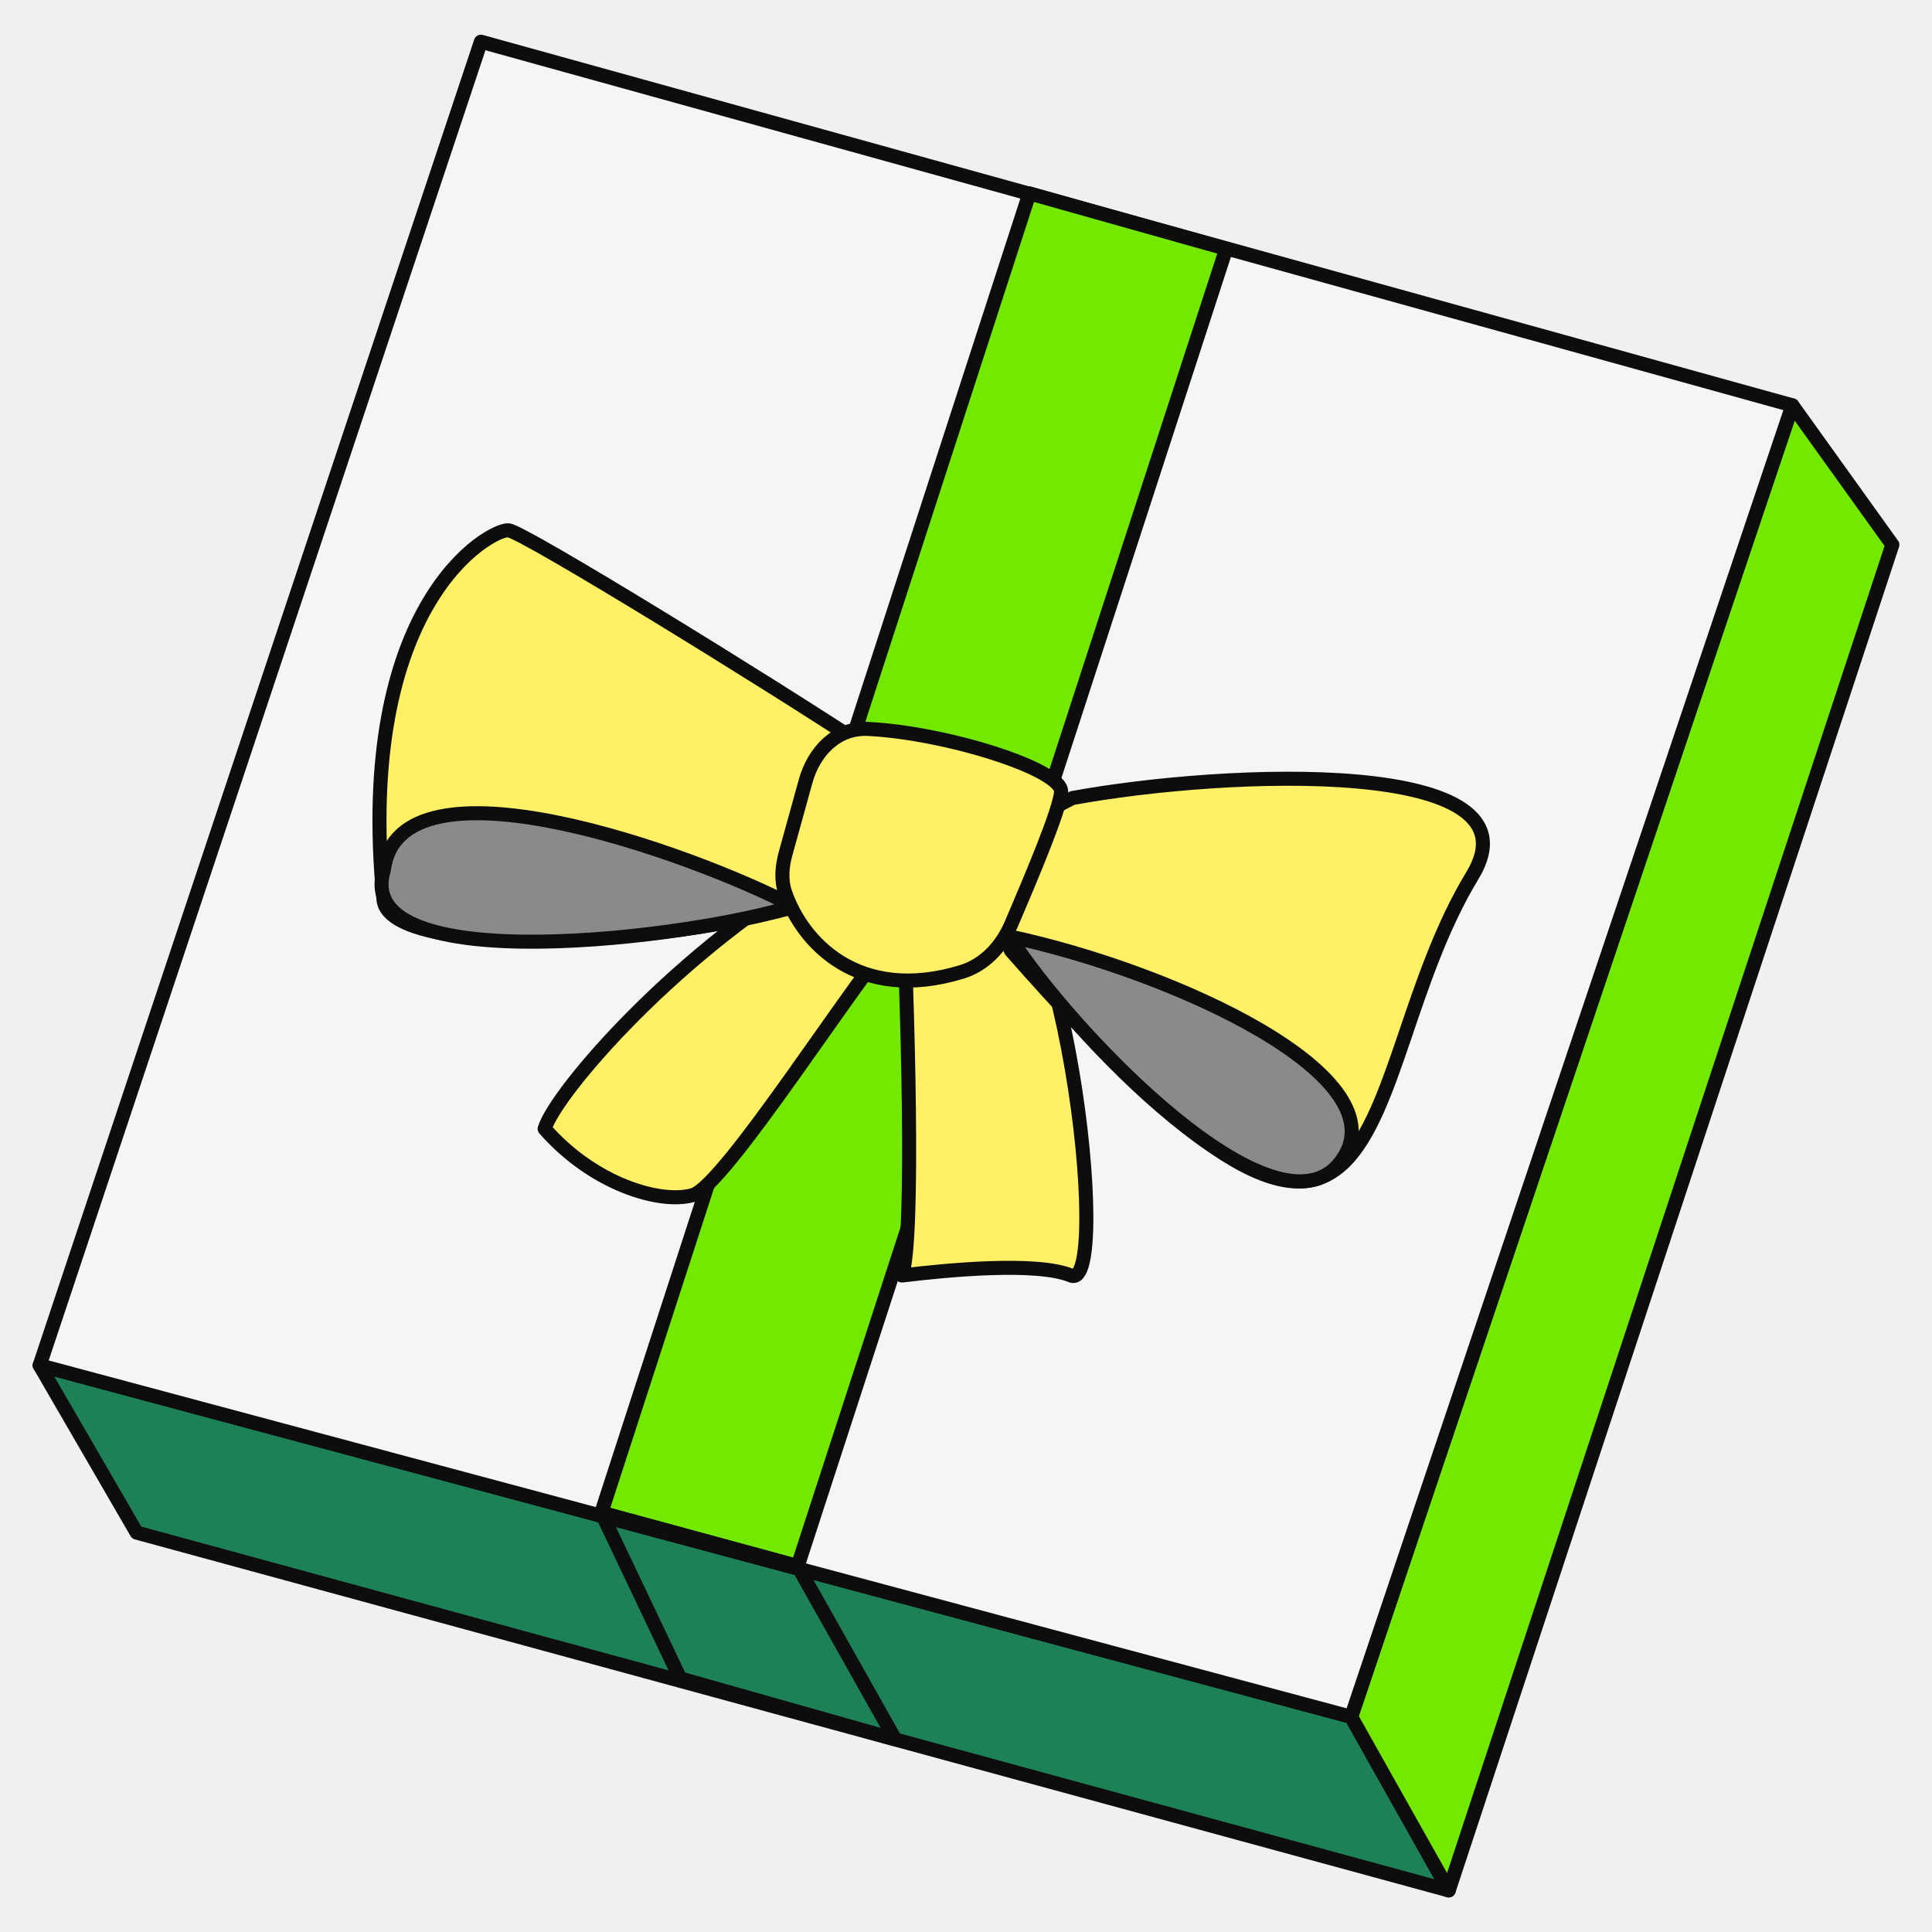
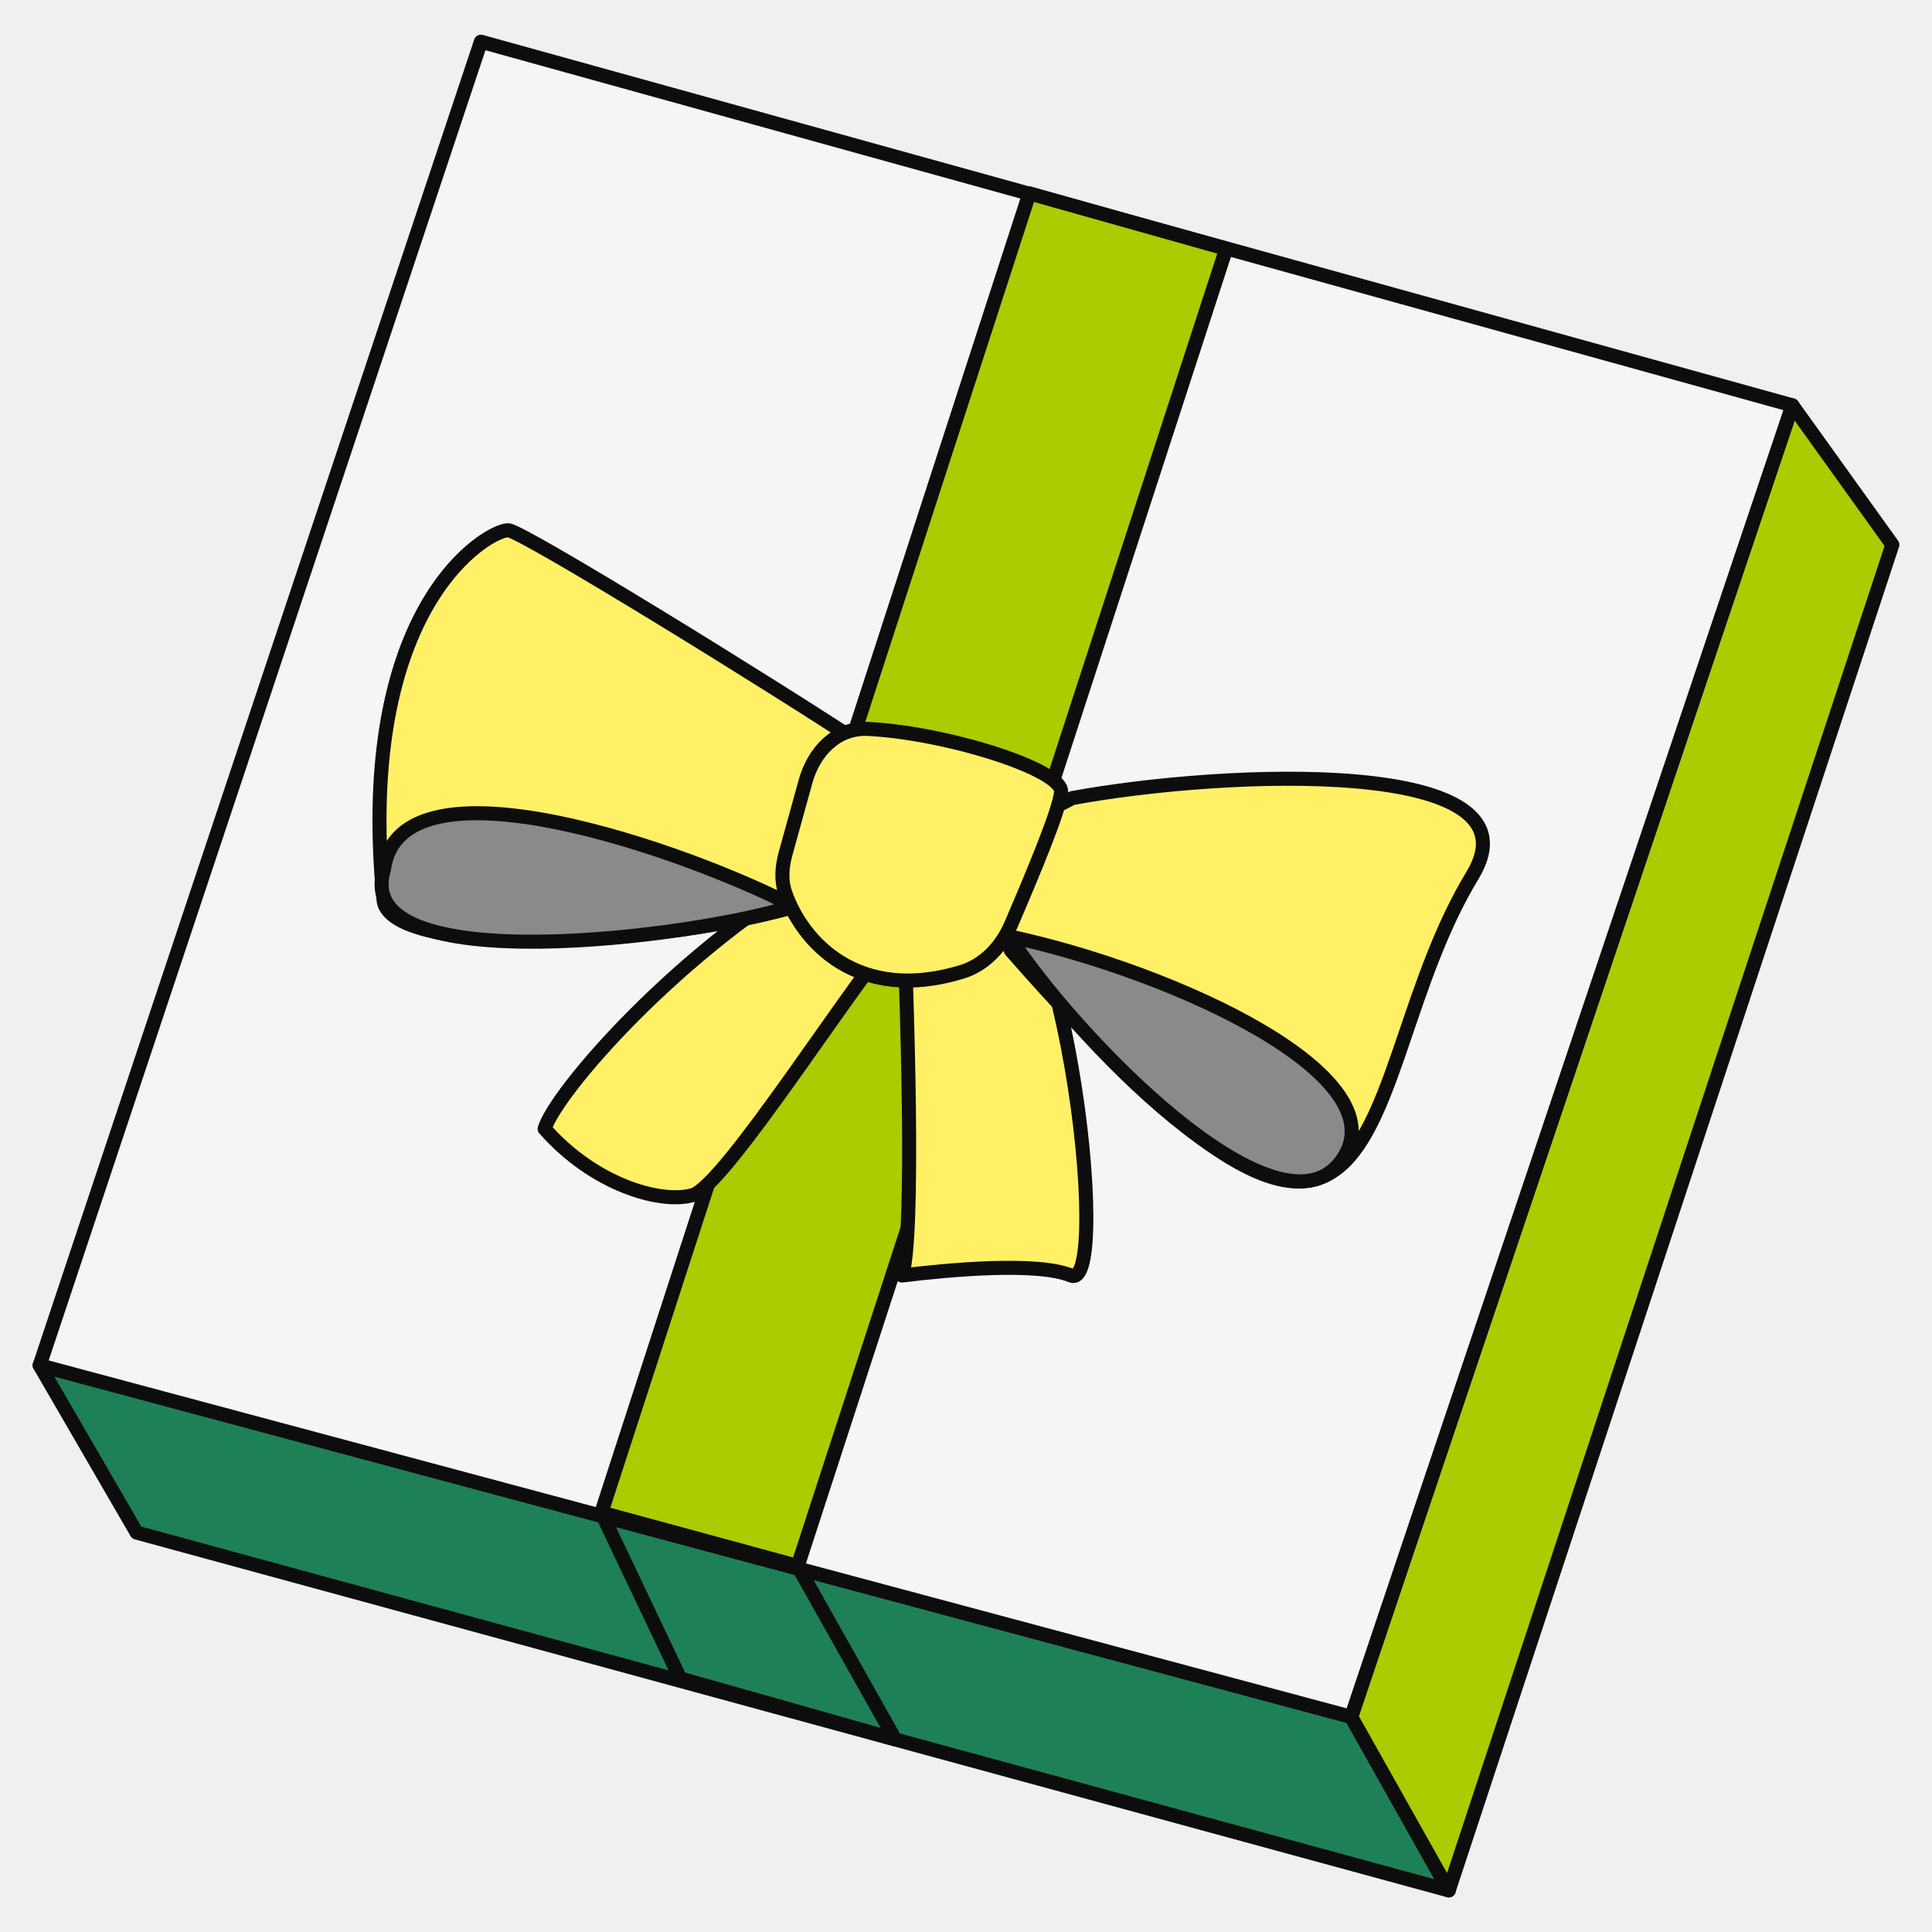
<svg xmlns="http://www.w3.org/2000/svg" width="55" height="55" viewBox="0 0 55 55" fill="none">
  <g clip-path="url(#clip0_12_644)">
    <path d="M38.465 48.874L1.129 38.868L3.89 43.63L41.243 53.816L38.465 48.874Z" fill="#1E8057" stroke="#0D0D0D" stroke-width="0.4" stroke-linejoin="round" />
-     <path d="M51.025 11.54L38.465 48.875L41.243 53.816L53.871 15.508L51.025 11.54Z" fill="#74E900" stroke="#0D0D0D" stroke-width="0.4" stroke-linejoin="round" />
+     <path d="M51.025 11.54L38.465 48.875L41.243 53.816L53.871 15.508L51.025 11.54Z" fill="#AACC00" stroke="#0D0D0D" stroke-width="0.4" stroke-linejoin="round" />
    <path d="M1.129 38.867L13.69 1.187L51.025 11.539L38.465 48.874L1.129 38.867Z" fill="#F7F4F4" stroke="#0D0D0D" stroke-width="0.4" stroke-linejoin="round" />
-     <path d="M17.119 43.063L29.305 5.505L34.907 7.083L22.708 44.584L17.119 43.063Z" fill="#74E900" stroke="#0D0D0D" stroke-width="0.4" stroke-linejoin="round" />
+     <path d="M17.119 43.063L29.305 5.505L34.907 7.083L22.708 44.584L17.119 43.063Z" fill="#AACC00" stroke="#0D0D0D" stroke-width="0.4" stroke-linejoin="round" />
    <path d="M19.363 47.781L17.119 43.063L22.708 44.584L25.482 49.514L19.363 47.781Z" stroke="#0D0D0D" stroke-width="0.4" stroke-linejoin="round" />
    <path d="M25.678 36.311C26.046 35.207 25.832 28.399 25.678 25.133L27.553 23.966C30.312 24.143 31.692 36.806 30.489 36.311C29.527 35.915 27.023 36.146 25.678 36.311Z" fill="#FFF066" stroke="#0D0D0D" stroke-width="0.4" stroke-linejoin="round" />
    <path d="M19.714 34.025C20.639 33.772 24.379 27.794 25.679 26.392L23.682 24.538C19.317 27.004 15.807 31.119 15.505 32.134C16.895 33.718 18.789 34.279 19.714 34.025Z" fill="#FFF066" stroke="#0D0D0D" stroke-width="0.4" stroke-linejoin="round" />
    <path d="M41.915 24.927C43.974 21.535 34.922 21.913 30.528 22.719L27.546 24.251L28.779 27.061C40.182 40.056 38.378 30.753 41.915 24.927Z" fill="#FFF066" stroke="#0D0D0D" stroke-width="0.4" stroke-linejoin="round" />
    <path d="M28.732 26.657C33.422 27.66 40.004 30.671 38.164 33.078C36.324 35.485 30.506 29.426 28.732 26.657Z" fill="#8A8A8A" stroke="#0D0D0D" stroke-width="0.4" stroke-linejoin="round" />
    <path d="M14.474 15.096C14.88 15.125 21.901 19.447 24.754 21.333C27.274 21.865 24.936 24.828 24.482 25.086C21.364 26.854 11.156 27.515 10.92 25.63C10.086 17.163 13.966 15.06 14.474 15.096Z" fill="#FFF066" stroke="#0D0D0D" stroke-width="0.4" stroke-linejoin="round" />
    <path d="M22.589 25.795C19.793 26.694 9.969 27.94 10.928 24.762C11.365 21.294 19.68 24.277 22.589 25.795Z" fill="#8A8A8A" stroke="#0D0D0D" stroke-width="0.4" stroke-linejoin="round" />
    <path d="M22.366 24.292L22.933 22.243C23.169 21.391 23.818 20.71 24.702 20.751C26.901 20.853 30.263 21.901 30.207 22.548C30.161 23.071 29.404 24.871 28.785 26.316C28.516 26.942 28.03 27.47 27.379 27.668C24.422 28.57 22.833 26.811 22.35 25.405C22.227 25.046 22.265 24.658 22.366 24.292Z" fill="#FFF066" stroke="#0D0D0D" stroke-width="0.4" stroke-linejoin="round" />
  </g>
  <defs>
    <clipPath id="clip0_12_644">
      <rect width="55" height="55" fill="white" />
    </clipPath>
  </defs>
</svg>
